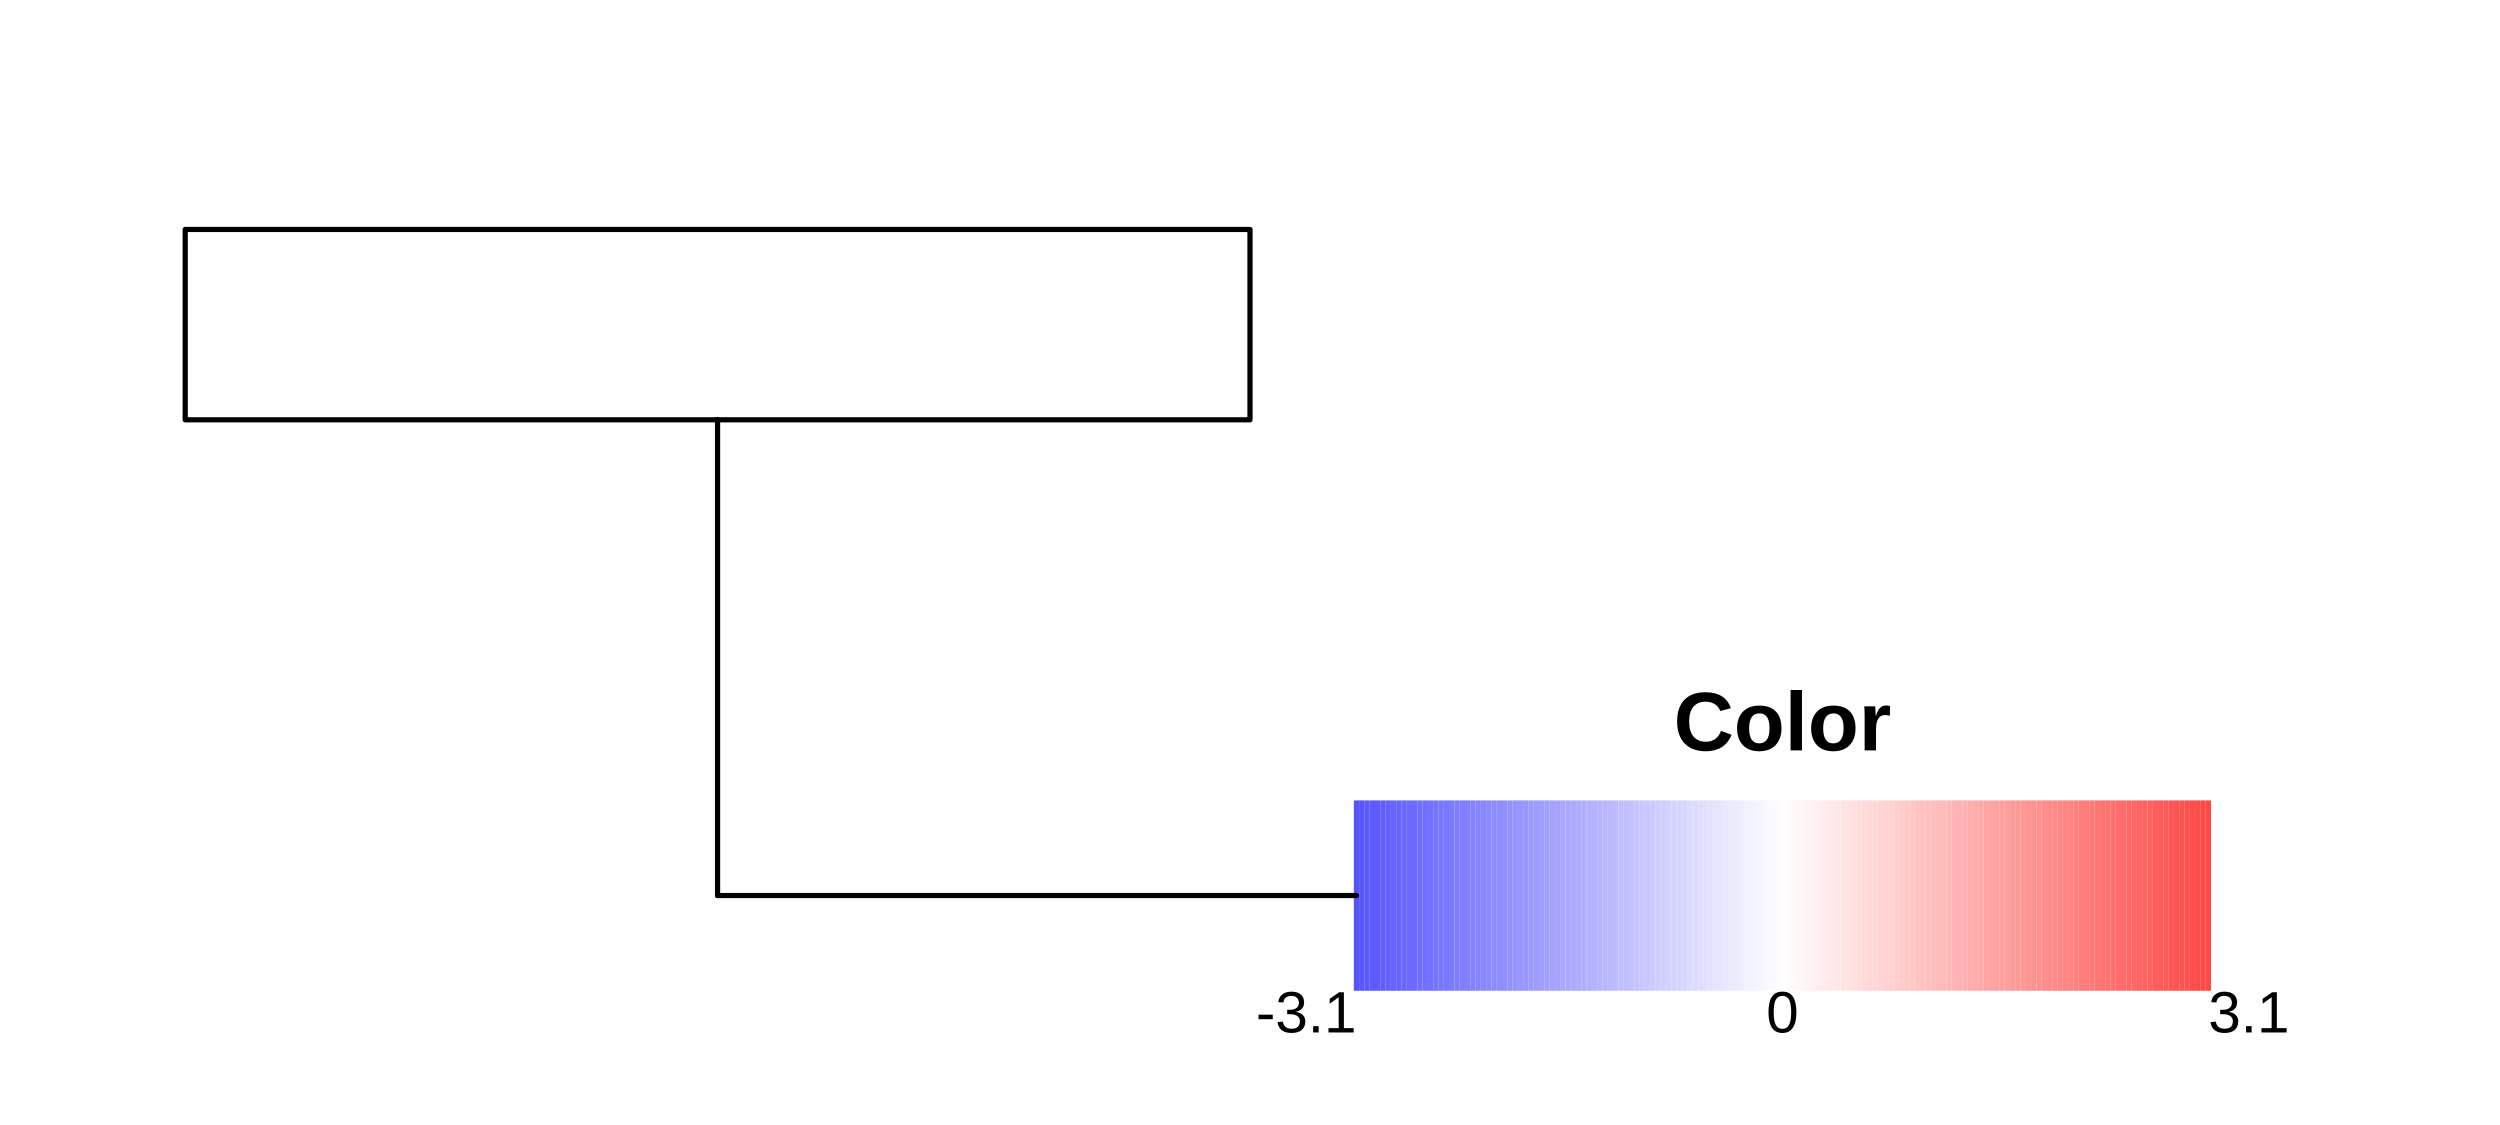
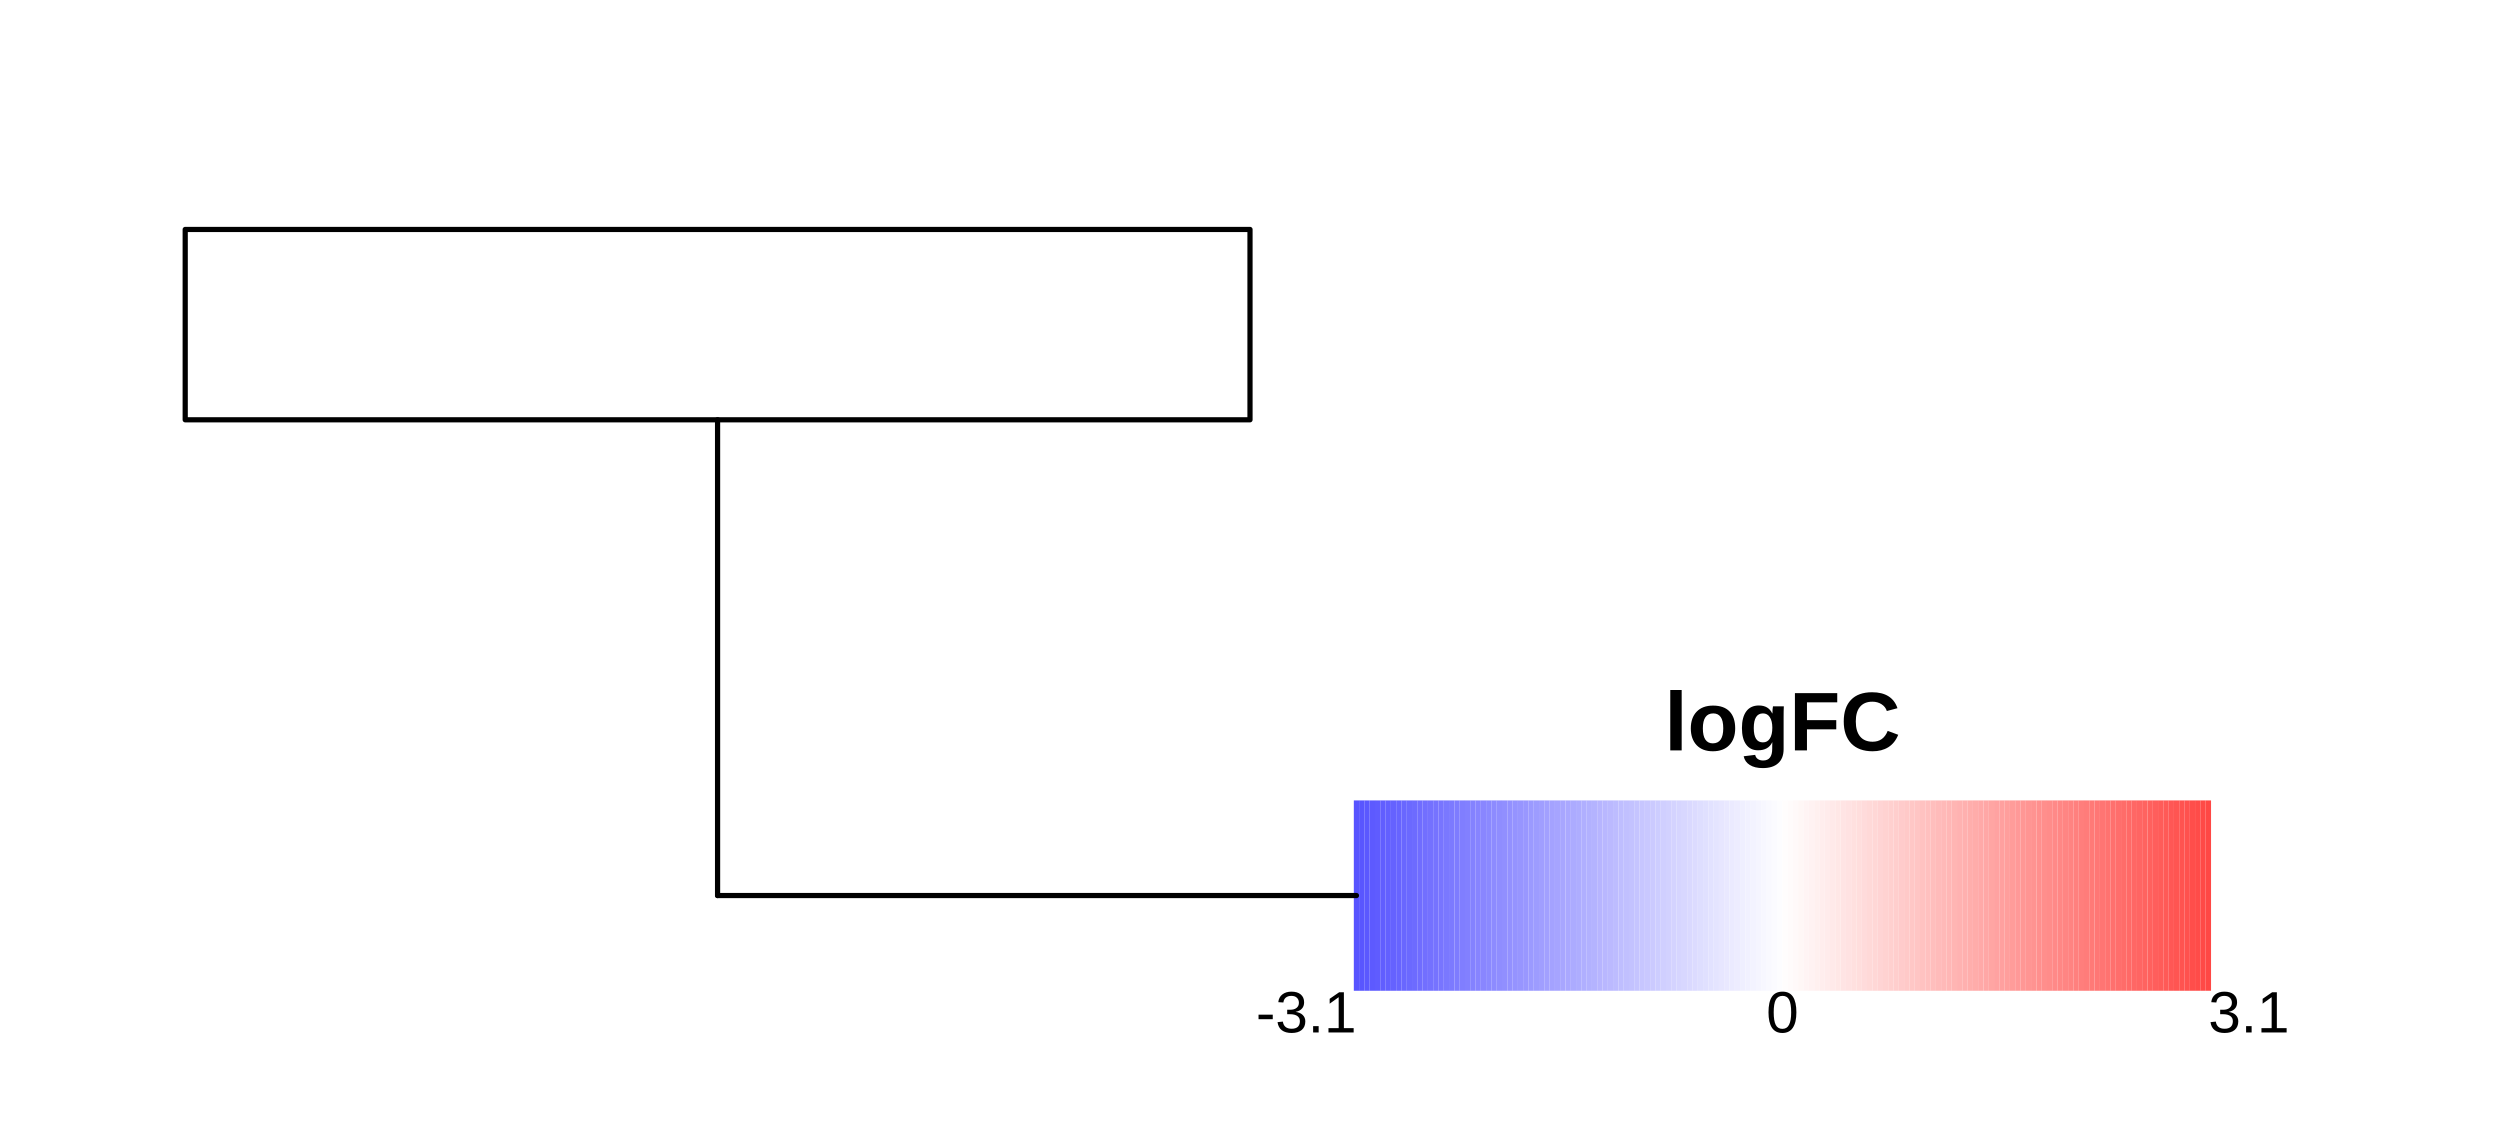
<svg xmlns="http://www.w3.org/2000/svg" width="360.00pt" height="162.00pt" viewBox="0 0 360.00 162.00">
  <g class="svglite">
    <defs>
      <style type="text/css">
    .svglite line, .svglite polyline, .svglite polygon, .svglite path, .svglite rect, .svglite circle {
      fill: none;
      stroke: #000000;
      stroke-linecap: round;
      stroke-linejoin: round;
      stroke-miterlimit: 10.00;
    }
    .svglite text {
      white-space: pre;
    }
    .svglite g.glyphgroup path {
      fill: inherit;
      stroke: none;
    }
  </style>
    </defs>
    <rect width="100%" height="100%" style="stroke: none; fill: #FFFFFF;" />
    <defs>
      <clipPath id="cpMC4wMHwzNjAuMDB8MC4wMHwxNjIuMDA=">
        <rect x="0.00" y="0.00" width="360.00" height="162.00" />
      </clipPath>
    </defs>
    <g clip-path="url(#cpMC4wMHwzNjAuMDB8MC4wMHwxNjIuMDA=)">
</g>
    <defs>
      <clipPath id="cpMTQuNDB8MzQ1LjYwfDE0LjQwfDE0Ny42MA==">
        <rect x="14.40" y="14.40" width="331.20" height="133.20" />
      </clipPath>
    </defs>
    <g clip-path="url(#cpMTQuNDB8MzQ1LjYwfDE0LjQwfDE0Ny42MA==)">
      <circle cx="26.67" cy="142.67" r="2.70" style="stroke-width: 0.75; stroke: #FFFFFF;" />
      <circle cx="333.33" cy="19.33" r="2.70" style="stroke-width: 0.75; stroke: #FFFFFF;" />
    </g>
    <g clip-path="url(#cpMC4wMHwzNjAuMDB8MC4wMHwxNjIuMDA=)">
      <rect x="26.67" y="33.04" width="153.33" height="27.41" style="stroke-width: 0.75; fill: #FFFFFF;" />
-       <text x="256.67" y="108.06" text-anchor="middle" style="font-size: 12.00px; font-weight: bold; font-family: &quot;Arial&quot;;" textLength="31.33px" lengthAdjust="spacingAndGlyphs">Color</text>
+       <text x="256.67" y="108.06" text-anchor="middle" style="font-size: 12.00px; font-weight: bold; font-family: &quot;Arial&quot;;" textLength="33.98px" lengthAdjust="spacingAndGlyphs">logFC</text>
      <rect x="194.95" y="115.26" width="0.77" height="27.41" style="stroke-width: 0.75; stroke: none; fill: #5754FF;" />
      <rect x="195.71" y="115.26" width="0.77" height="27.41" style="stroke-width: 0.75; stroke: none; fill: #5956FF;" />
      <rect x="196.47" y="115.26" width="0.77" height="27.41" style="stroke-width: 0.75; stroke: none; fill: #5B58FF;" />
      <rect x="197.24" y="115.26" width="0.77" height="27.41" style="stroke-width: 0.75; stroke: none; fill: #5D5AFF;" />
      <rect x="198.00" y="115.26" width="0.77" height="27.41" style="stroke-width: 0.75; stroke: none; fill: #5F5CFF;" />
      <rect x="198.76" y="115.26" width="0.77" height="27.41" style="stroke-width: 0.75; stroke: none; fill: #615EFF;" />
      <rect x="199.52" y="115.26" width="0.77" height="27.41" style="stroke-width: 0.75; stroke: none; fill: #6360FF;" />
      <rect x="200.28" y="115.26" width="0.77" height="27.41" style="stroke-width: 0.75; stroke: none; fill: #6562FF;" />
      <rect x="201.05" y="115.26" width="0.77" height="27.41" style="stroke-width: 0.75; stroke: none; fill: #6764FF;" />
      <rect x="201.81" y="115.26" width="0.77" height="27.41" style="stroke-width: 0.75; stroke: none; fill: #6967FF;" />
      <rect x="202.57" y="115.26" width="0.77" height="27.41" style="stroke-width: 0.75; stroke: none; fill: #6B69FF;" />
      <rect x="203.33" y="115.26" width="0.77" height="27.41" style="stroke-width: 0.75; stroke: none; fill: #6D6BFF;" />
      <rect x="204.09" y="115.26" width="0.77" height="27.41" style="stroke-width: 0.75; stroke: none; fill: #706DFF;" />
      <rect x="204.85" y="115.26" width="0.77" height="27.41" style="stroke-width: 0.75; stroke: none; fill: #726FFF;" />
      <rect x="205.62" y="115.26" width="0.77" height="27.41" style="stroke-width: 0.75; stroke: none; fill: #7471FF;" />
      <rect x="206.38" y="115.26" width="0.77" height="27.41" style="stroke-width: 0.75; stroke: none; fill: #7673FF;" />
      <rect x="207.14" y="115.26" width="0.77" height="27.41" style="stroke-width: 0.75; stroke: none; fill: #7875FF;" />
      <rect x="207.90" y="115.26" width="0.77" height="27.41" style="stroke-width: 0.75; stroke: none; fill: #7A78FF;" />
      <rect x="208.66" y="115.26" width="0.77" height="27.41" style="stroke-width: 0.75; stroke: none; fill: #7C7AFF;" />
      <rect x="209.43" y="115.26" width="0.77" height="27.41" style="stroke-width: 0.75; stroke: none; fill: #7E7CFF;" />
      <rect x="210.19" y="115.26" width="0.77" height="27.41" style="stroke-width: 0.75; stroke: none; fill: #807EFF;" />
      <rect x="210.95" y="115.26" width="0.77" height="27.41" style="stroke-width: 0.75; stroke: none; fill: #8280FF;" />
      <rect x="211.71" y="115.26" width="0.77" height="27.41" style="stroke-width: 0.75; stroke: none; fill: #8482FF;" />
      <rect x="212.47" y="115.26" width="0.77" height="27.41" style="stroke-width: 0.75; stroke: none; fill: #8784FF;" />
      <rect x="213.24" y="115.26" width="0.77" height="27.41" style="stroke-width: 0.75; stroke: none; fill: #8986FF;" />
      <rect x="214.00" y="115.26" width="0.77" height="27.41" style="stroke-width: 0.75; stroke: none; fill: #8B89FF;" />
      <rect x="214.76" y="115.26" width="0.77" height="27.41" style="stroke-width: 0.75; stroke: none; fill: #8D8BFF;" />
      <rect x="215.52" y="115.26" width="0.77" height="27.41" style="stroke-width: 0.75; stroke: none; fill: #8F8DFF;" />
      <rect x="216.28" y="115.26" width="0.77" height="27.41" style="stroke-width: 0.75; stroke: none; fill: #918FFF;" />
      <rect x="217.05" y="115.26" width="0.77" height="27.41" style="stroke-width: 0.75; stroke: none; fill: #9391FF;" />
      <rect x="217.81" y="115.26" width="0.77" height="27.41" style="stroke-width: 0.75; stroke: none; fill: #9593FF;" />
      <rect x="218.57" y="115.26" width="0.77" height="27.41" style="stroke-width: 0.75; stroke: none; fill: #9795FF;" />
      <rect x="219.33" y="115.26" width="0.77" height="27.41" style="stroke-width: 0.75; stroke: none; fill: #9997FF;" />
      <rect x="220.09" y="115.26" width="0.77" height="27.41" style="stroke-width: 0.75; stroke: none; fill: #9B9AFF;" />
      <rect x="220.85" y="115.26" width="0.77" height="27.41" style="stroke-width: 0.75; stroke: none; fill: #9D9CFF;" />
      <rect x="221.62" y="115.26" width="0.77" height="27.41" style="stroke-width: 0.75; stroke: none; fill: #A09EFF;" />
      <rect x="222.38" y="115.26" width="0.77" height="27.41" style="stroke-width: 0.75; stroke: none; fill: #A2A0FF;" />
      <rect x="223.14" y="115.26" width="0.77" height="27.41" style="stroke-width: 0.75; stroke: none; fill: #A4A2FF;" />
      <rect x="223.90" y="115.26" width="0.77" height="27.41" style="stroke-width: 0.75; stroke: none; fill: #A6A4FF;" />
      <rect x="224.66" y="115.26" width="0.77" height="27.41" style="stroke-width: 0.75; stroke: none; fill: #A8A6FF;" />
      <rect x="225.43" y="115.26" width="0.77" height="27.41" style="stroke-width: 0.75; stroke: none; fill: #AAA8FF;" />
      <rect x="226.19" y="115.26" width="0.77" height="27.41" style="stroke-width: 0.75; stroke: none; fill: #ACABFF;" />
      <rect x="226.95" y="115.26" width="0.77" height="27.41" style="stroke-width: 0.75; stroke: none; fill: #AEADFF;" />
      <rect x="227.71" y="115.26" width="0.77" height="27.41" style="stroke-width: 0.75; stroke: none; fill: #B0AFFF;" />
      <rect x="228.47" y="115.26" width="0.77" height="27.41" style="stroke-width: 0.75; stroke: none; fill: #B2B1FF;" />
      <rect x="229.24" y="115.26" width="0.77" height="27.41" style="stroke-width: 0.75; stroke: none; fill: #B4B3FF;" />
      <rect x="230.00" y="115.26" width="0.77" height="27.41" style="stroke-width: 0.75; stroke: none; fill: #B7B5FF;" />
      <rect x="230.76" y="115.26" width="0.77" height="27.41" style="stroke-width: 0.75; stroke: none; fill: #B9B7FF;" />
      <rect x="231.52" y="115.26" width="0.77" height="27.41" style="stroke-width: 0.75; stroke: none; fill: #BBB9FF;" />
      <rect x="232.28" y="115.26" width="0.77" height="27.41" style="stroke-width: 0.75; stroke: none; fill: #BDBCFF;" />
      <rect x="233.05" y="115.26" width="0.77" height="27.41" style="stroke-width: 0.75; stroke: none; fill: #BFBEFF;" />
      <rect x="233.81" y="115.26" width="0.77" height="27.41" style="stroke-width: 0.75; stroke: none; fill: #C1C0FF;" />
      <rect x="234.57" y="115.26" width="0.77" height="27.41" style="stroke-width: 0.75; stroke: none; fill: #C3C2FF;" />
      <rect x="235.33" y="115.26" width="0.77" height="27.41" style="stroke-width: 0.75; stroke: none; fill: #C5C4FF;" />
      <rect x="236.09" y="115.26" width="0.77" height="27.41" style="stroke-width: 0.75; stroke: none; fill: #C7C6FF;" />
      <rect x="236.85" y="115.26" width="0.77" height="27.41" style="stroke-width: 0.75; stroke: none; fill: #C9C8FF;" />
      <rect x="237.62" y="115.26" width="0.77" height="27.41" style="stroke-width: 0.75; stroke: none; fill: #CBCAFF;" />
      <rect x="238.38" y="115.26" width="0.77" height="27.41" style="stroke-width: 0.75; stroke: none; fill: #CDCDFF;" />
      <rect x="239.14" y="115.26" width="0.77" height="27.41" style="stroke-width: 0.75; stroke: none; fill: #D0CFFF;" />
      <rect x="239.90" y="115.26" width="0.77" height="27.41" style="stroke-width: 0.75; stroke: none; fill: #D2D1FF;" />
      <rect x="240.66" y="115.26" width="0.77" height="27.41" style="stroke-width: 0.75; stroke: none; fill: #D4D3FF;" />
      <rect x="241.43" y="115.26" width="0.77" height="27.41" style="stroke-width: 0.75; stroke: none; fill: #D6D5FF;" />
      <rect x="242.19" y="115.26" width="0.77" height="27.41" style="stroke-width: 0.75; stroke: none; fill: #D8D7FF;" />
      <rect x="242.95" y="115.26" width="0.77" height="27.41" style="stroke-width: 0.75; stroke: none; fill: #DAD9FF;" />
      <rect x="243.71" y="115.26" width="0.77" height="27.41" style="stroke-width: 0.75; stroke: none; fill: #DCDBFF;" />
      <rect x="244.47" y="115.26" width="0.77" height="27.41" style="stroke-width: 0.75; stroke: none; fill: #DEDEFF;" />
      <rect x="245.24" y="115.26" width="0.77" height="27.41" style="stroke-width: 0.75; stroke: none; fill: #E0E0FF;" />
      <rect x="246.00" y="115.26" width="0.77" height="27.41" style="stroke-width: 0.75; stroke: none; fill: #E2E2FF;" />
      <rect x="246.76" y="115.26" width="0.77" height="27.41" style="stroke-width: 0.75; stroke: none; fill: #E4E4FF;" />
      <rect x="247.52" y="115.26" width="0.77" height="27.41" style="stroke-width: 0.75; stroke: none; fill: #E7E6FF;" />
      <rect x="248.28" y="115.26" width="0.77" height="27.41" style="stroke-width: 0.75; stroke: none; fill: #E9E8FF;" />
      <rect x="249.05" y="115.26" width="0.77" height="27.41" style="stroke-width: 0.75; stroke: none; fill: #EBEAFF;" />
      <rect x="249.81" y="115.26" width="0.77" height="27.41" style="stroke-width: 0.75; stroke: none; fill: #EDECFF;" />
      <rect x="250.57" y="115.26" width="0.77" height="27.41" style="stroke-width: 0.75; stroke: none; fill: #EFEFFF;" />
      <rect x="251.33" y="115.26" width="0.77" height="27.41" style="stroke-width: 0.75; stroke: none; fill: #F1F1FF;" />
      <rect x="252.09" y="115.26" width="0.77" height="27.41" style="stroke-width: 0.75; stroke: none; fill: #F3F3FF;" />
      <rect x="252.85" y="115.26" width="0.77" height="27.41" style="stroke-width: 0.75; stroke: none; fill: #F5F5FF;" />
      <rect x="253.62" y="115.26" width="0.77" height="27.41" style="stroke-width: 0.75; stroke: none; fill: #F7F7FF;" />
      <rect x="254.38" y="115.26" width="0.77" height="27.41" style="stroke-width: 0.75; stroke: none; fill: #F9F9FF;" />
      <rect x="255.14" y="115.26" width="0.77" height="27.41" style="stroke-width: 0.75; stroke: none; fill: #FBFBFF;" />
      <rect x="255.90" y="115.26" width="0.77" height="27.41" style="stroke-width: 0.75; stroke: none; fill: #FDFDFF;" />
      <rect x="256.66" y="115.26" width="0.77" height="27.41" style="stroke-width: 0.75; stroke: none; fill: #FFFDFD;" />
      <rect x="257.43" y="115.26" width="0.77" height="27.41" style="stroke-width: 0.75; stroke: none; fill: #FFFBFB;" />
      <rect x="258.19" y="115.26" width="0.77" height="27.41" style="stroke-width: 0.75; stroke: none; fill: #FFF9F9;" />
      <rect x="258.95" y="115.26" width="0.77" height="27.41" style="stroke-width: 0.75; stroke: none; fill: #FFF7F6;" />
      <rect x="259.71" y="115.26" width="0.77" height="27.41" style="stroke-width: 0.75; stroke: none; fill: #FFF4F4;" />
      <rect x="260.47" y="115.26" width="0.77" height="27.41" style="stroke-width: 0.75; stroke: none; fill: #FFF2F2;" />
      <rect x="261.24" y="115.26" width="0.77" height="27.41" style="stroke-width: 0.75; stroke: none; fill: #FFF0EF;" />
      <rect x="262.00" y="115.26" width="0.77" height="27.41" style="stroke-width: 0.75; stroke: none; fill: #FFEDED;" />
      <rect x="262.76" y="115.26" width="0.77" height="27.41" style="stroke-width: 0.75; stroke: none; fill: #FFEBEB;" />
      <rect x="263.52" y="115.26" width="0.77" height="27.41" style="stroke-width: 0.75; stroke: none; fill: #FFE9E9;" />
      <rect x="264.28" y="115.26" width="0.77" height="27.41" style="stroke-width: 0.75; stroke: none; fill: #FFE7E6;" />
      <rect x="265.05" y="115.26" width="0.77" height="27.41" style="stroke-width: 0.75; stroke: none; fill: #FFE4E4;" />
      <rect x="265.81" y="115.26" width="0.77" height="27.41" style="stroke-width: 0.75; stroke: none; fill: #FFE2E2;" />
      <rect x="266.57" y="115.26" width="0.77" height="27.41" style="stroke-width: 0.75; stroke: none; fill: #FFE0DF;" />
      <rect x="267.33" y="115.26" width="0.77" height="27.41" style="stroke-width: 0.75; stroke: none; fill: #FFDEDD;" />
      <rect x="268.09" y="115.26" width="0.77" height="27.41" style="stroke-width: 0.75; stroke: none; fill: #FFDBDB;" />
      <rect x="268.85" y="115.26" width="0.77" height="27.41" style="stroke-width: 0.75; stroke: none; fill: #FFD9D8;" />
      <rect x="269.62" y="115.26" width="0.77" height="27.41" style="stroke-width: 0.75; stroke: none; fill: #FFD7D6;" />
      <rect x="270.38" y="115.26" width="0.77" height="27.41" style="stroke-width: 0.75; stroke: none; fill: #FFD4D4;" />
      <rect x="271.14" y="115.26" width="0.77" height="27.41" style="stroke-width: 0.75; stroke: none; fill: #FFD2D1;" />
      <rect x="271.90" y="115.26" width="0.77" height="27.41" style="stroke-width: 0.75; stroke: none; fill: #FFD0CF;" />
      <rect x="272.66" y="115.26" width="0.77" height="27.41" style="stroke-width: 0.75; stroke: none; fill: #FFCECD;" />
      <rect x="273.43" y="115.26" width="0.77" height="27.41" style="stroke-width: 0.75; stroke: none; fill: #FFCBCB;" />
      <rect x="274.19" y="115.26" width="0.77" height="27.41" style="stroke-width: 0.75; stroke: none; fill: #FFC9C8;" />
      <rect x="274.95" y="115.26" width="0.77" height="27.41" style="stroke-width: 0.75; stroke: none; fill: #FFC7C6;" />
      <rect x="275.71" y="115.26" width="0.77" height="27.41" style="stroke-width: 0.75; stroke: none; fill: #FFC5C4;" />
      <rect x="276.47" y="115.26" width="0.77" height="27.41" style="stroke-width: 0.75; stroke: none; fill: #FFC2C1;" />
      <rect x="277.24" y="115.26" width="0.77" height="27.41" style="stroke-width: 0.75; stroke: none; fill: #FFC0BF;" />
      <rect x="278.00" y="115.26" width="0.77" height="27.41" style="stroke-width: 0.75; stroke: none; fill: #FFBEBD;" />
      <rect x="278.76" y="115.26" width="0.77" height="27.41" style="stroke-width: 0.75; stroke: none; fill: #FFBBBA;" />
      <rect x="279.52" y="115.26" width="0.77" height="27.41" style="stroke-width: 0.75; stroke: none; fill: #FFB9B8;" />
      <rect x="280.28" y="115.26" width="0.77" height="27.41" style="stroke-width: 0.75; stroke: none; fill: #FFB7B6;" />
      <rect x="281.05" y="115.26" width="0.77" height="27.41" style="stroke-width: 0.75; stroke: none; fill: #FFB5B3;" />
      <rect x="281.81" y="115.26" width="0.77" height="27.41" style="stroke-width: 0.75; stroke: none; fill: #FFB2B1;" />
      <rect x="282.57" y="115.26" width="0.77" height="27.41" style="stroke-width: 0.75; stroke: none; fill: #FFB0AF;" />
      <rect x="283.33" y="115.26" width="0.77" height="27.41" style="stroke-width: 0.75; stroke: none; fill: #FFAEAC;" />
      <rect x="284.09" y="115.26" width="0.77" height="27.41" style="stroke-width: 0.75; stroke: none; fill: #FFACAA;" />
      <rect x="284.85" y="115.26" width="0.77" height="27.41" style="stroke-width: 0.75; stroke: none; fill: #FFA9A8;" />
      <rect x="285.62" y="115.26" width="0.77" height="27.41" style="stroke-width: 0.75; stroke: none; fill: #FFA7A6;" />
      <rect x="286.38" y="115.26" width="0.77" height="27.41" style="stroke-width: 0.75; stroke: none; fill: #FFA5A3;" />
      <rect x="287.14" y="115.26" width="0.77" height="27.41" style="stroke-width: 0.75; stroke: none; fill: #FFA2A1;" />
      <rect x="287.90" y="115.26" width="0.77" height="27.41" style="stroke-width: 0.75; stroke: none; fill: #FFA09F;" />
      <rect x="288.66" y="115.26" width="0.77" height="27.41" style="stroke-width: 0.75; stroke: none; fill: #FF9E9C;" />
      <rect x="289.43" y="115.26" width="0.77" height="27.41" style="stroke-width: 0.75; stroke: none; fill: #FF9C9A;" />
      <rect x="290.19" y="115.26" width="0.77" height="27.41" style="stroke-width: 0.75; stroke: none; fill: #FF9998;" />
      <rect x="290.95" y="115.26" width="0.77" height="27.41" style="stroke-width: 0.75; stroke: none; fill: #FF9795;" />
      <rect x="291.71" y="115.26" width="0.77" height="27.41" style="stroke-width: 0.75; stroke: none; fill: #FF9593;" />
      <rect x="292.47" y="115.26" width="0.77" height="27.41" style="stroke-width: 0.75; stroke: none; fill: #FF9391;" />
      <rect x="293.24" y="115.26" width="0.77" height="27.41" style="stroke-width: 0.75; stroke: none; fill: #FF908E;" />
      <rect x="294.00" y="115.26" width="0.77" height="27.41" style="stroke-width: 0.75; stroke: none; fill: #FF8E8C;" />
      <rect x="294.76" y="115.26" width="0.77" height="27.41" style="stroke-width: 0.75; stroke: none; fill: #FF8C8A;" />
      <rect x="295.52" y="115.26" width="0.77" height="27.41" style="stroke-width: 0.75; stroke: none; fill: #FF8988;" />
      <rect x="296.28" y="115.26" width="0.77" height="27.41" style="stroke-width: 0.75; stroke: none; fill: #FF8785;" />
      <rect x="297.05" y="115.26" width="0.77" height="27.41" style="stroke-width: 0.75; stroke: none; fill: #FF8583;" />
      <rect x="297.81" y="115.26" width="0.77" height="27.41" style="stroke-width: 0.75; stroke: none; fill: #FF8381;" />
      <rect x="298.57" y="115.26" width="0.77" height="27.41" style="stroke-width: 0.75; stroke: none; fill: #FF807E;" />
      <rect x="299.33" y="115.26" width="0.77" height="27.41" style="stroke-width: 0.75; stroke: none; fill: #FF7E7C;" />
      <rect x="300.09" y="115.26" width="0.77" height="27.41" style="stroke-width: 0.75; stroke: none; fill: #FF7C7A;" />
      <rect x="300.85" y="115.26" width="0.77" height="27.41" style="stroke-width: 0.75; stroke: none; fill: #FF7A77;" />
      <rect x="301.62" y="115.26" width="0.77" height="27.41" style="stroke-width: 0.75; stroke: none; fill: #FF7775;" />
      <rect x="302.38" y="115.26" width="0.77" height="27.41" style="stroke-width: 0.75; stroke: none; fill: #FF7573;" />
      <rect x="303.14" y="115.26" width="0.77" height="27.41" style="stroke-width: 0.75; stroke: none; fill: #FF7370;" />
      <rect x="303.90" y="115.26" width="0.77" height="27.41" style="stroke-width: 0.75; stroke: none; fill: #FF706E;" />
      <rect x="304.66" y="115.26" width="0.77" height="27.41" style="stroke-width: 0.75; stroke: none; fill: #FF6E6C;" />
      <rect x="305.43" y="115.26" width="0.77" height="27.41" style="stroke-width: 0.75; stroke: none; fill: #FF6C69;" />
      <rect x="306.19" y="115.26" width="0.77" height="27.41" style="stroke-width: 0.75; stroke: none; fill: #FF6A67;" />
      <rect x="306.95" y="115.26" width="0.77" height="27.41" style="stroke-width: 0.75; stroke: none; fill: #FF6765;" />
      <rect x="307.71" y="115.26" width="0.77" height="27.41" style="stroke-width: 0.75; stroke: none; fill: #FF6563;" />
      <rect x="308.47" y="115.26" width="0.77" height="27.41" style="stroke-width: 0.75; stroke: none; fill: #FF6360;" />
      <rect x="309.24" y="115.26" width="0.77" height="27.41" style="stroke-width: 0.75; stroke: none; fill: #FF615E;" />
      <rect x="310.00" y="115.26" width="0.77" height="27.41" style="stroke-width: 0.75; stroke: none; fill: #FF5E5C;" />
      <rect x="310.76" y="115.26" width="0.77" height="27.41" style="stroke-width: 0.75; stroke: none; fill: #FF5C59;" />
      <rect x="311.52" y="115.26" width="0.77" height="27.41" style="stroke-width: 0.75; stroke: none; fill: #FF5A57;" />
      <rect x="312.28" y="115.26" width="0.77" height="27.41" style="stroke-width: 0.75; stroke: none; fill: #FF5755;" />
      <rect x="313.05" y="115.26" width="0.77" height="27.41" style="stroke-width: 0.75; stroke: none; fill: #FF5552;" />
      <rect x="313.81" y="115.26" width="0.77" height="27.41" style="stroke-width: 0.75; stroke: none; fill: #FF5350;" />
      <rect x="314.57" y="115.26" width="0.77" height="27.41" style="stroke-width: 0.75; stroke: none; fill: #FF514E;" />
      <rect x="315.33" y="115.26" width="0.77" height="27.41" style="stroke-width: 0.75; stroke: none; fill: #FF4E4B;" />
      <rect x="316.09" y="115.26" width="0.77" height="27.41" style="stroke-width: 0.75; stroke: none; fill: #FF4C49;" />
      <rect x="316.85" y="115.26" width="0.77" height="27.41" style="stroke-width: 0.75; stroke: none; fill: #FF4A47;" />
      <rect x="317.62" y="115.26" width="0.77" height="27.41" style="stroke-width: 0.75; stroke: none; fill: #FF4845;" />
      <line x1="103.33" y1="60.44" x2="103.33" y2="128.96" style="stroke-width: 0.75;" />
      <line x1="103.33" y1="128.96" x2="195.33" y2="128.96" style="stroke-width: 0.75;" />
      <text x="195.33" y="148.67" text-anchor="end" style="font-size: 8.40px; font-family: &quot;Arial&quot;;" textLength="14.47px" lengthAdjust="spacingAndGlyphs">-3.1</text>
      <text x="256.67" y="148.67" text-anchor="middle" style="font-size: 8.40px; font-family: &quot;Arial&quot;;" textLength="4.67px" lengthAdjust="spacingAndGlyphs">0</text>
      <text x="318.00" y="148.67" style="font-size: 8.40px; font-family: &quot;Arial&quot;;" textLength="11.67px" lengthAdjust="spacingAndGlyphs">3.1</text>
    </g>
  </g>
</svg>
